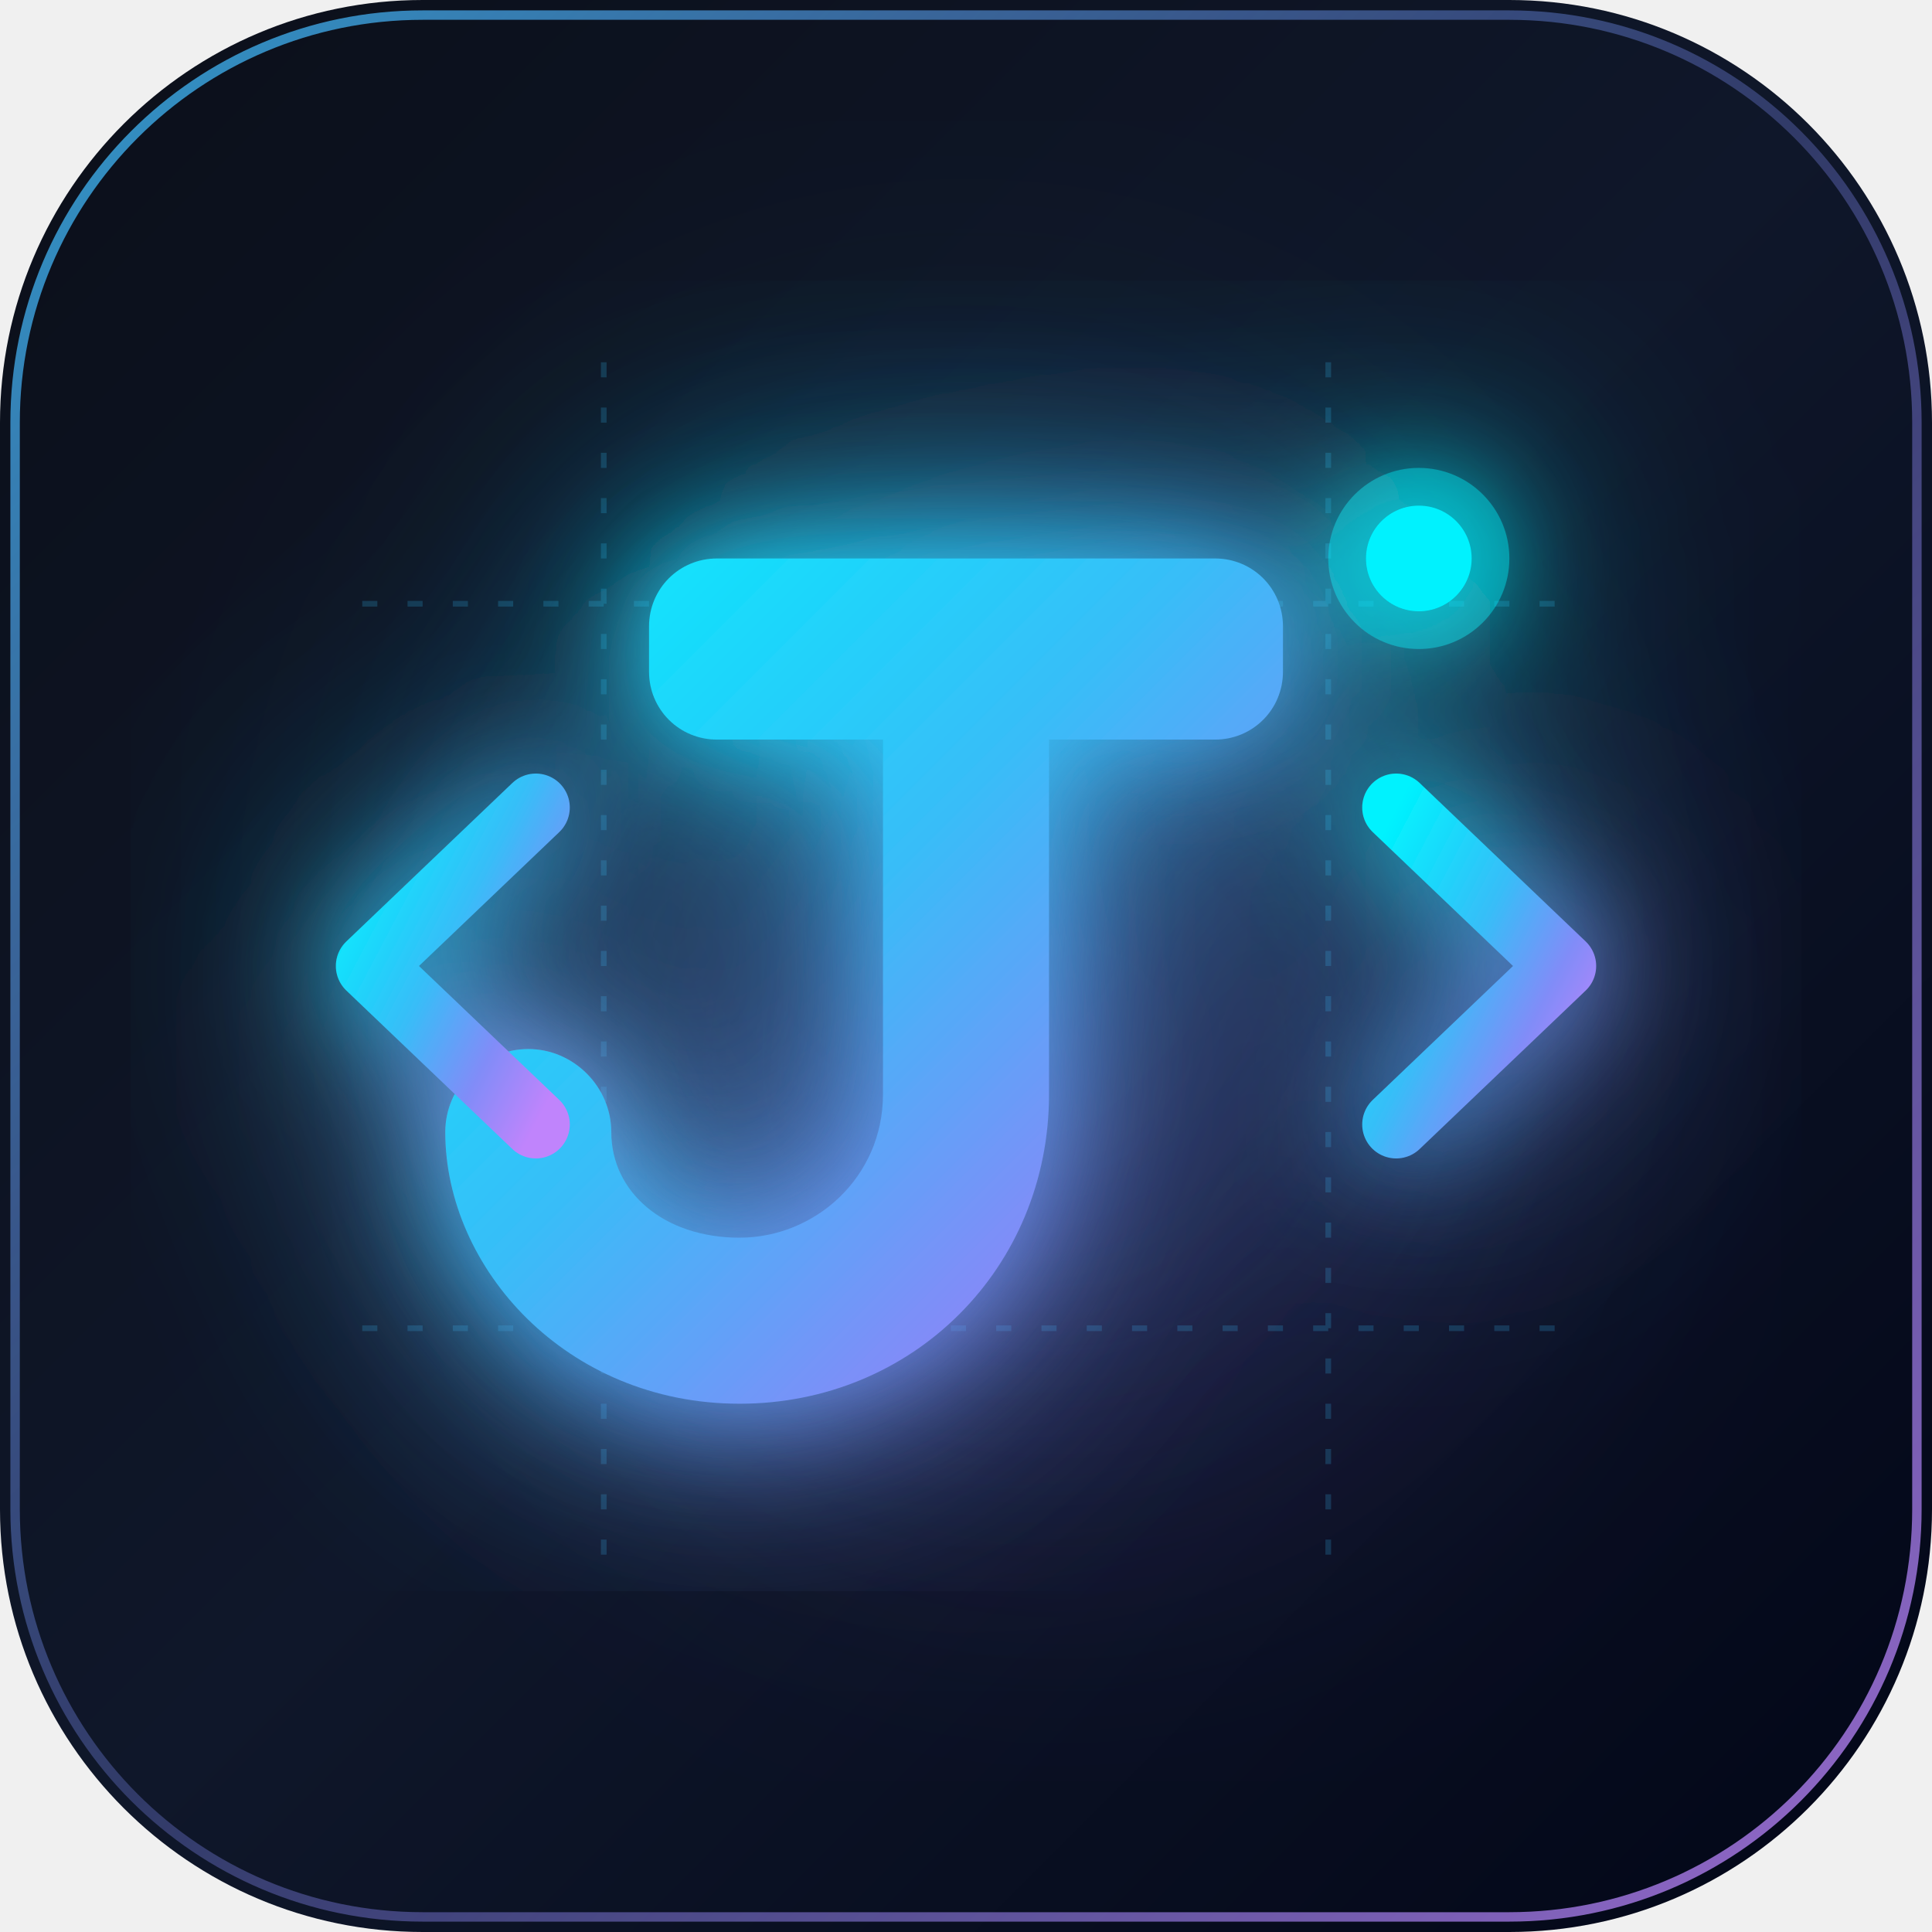
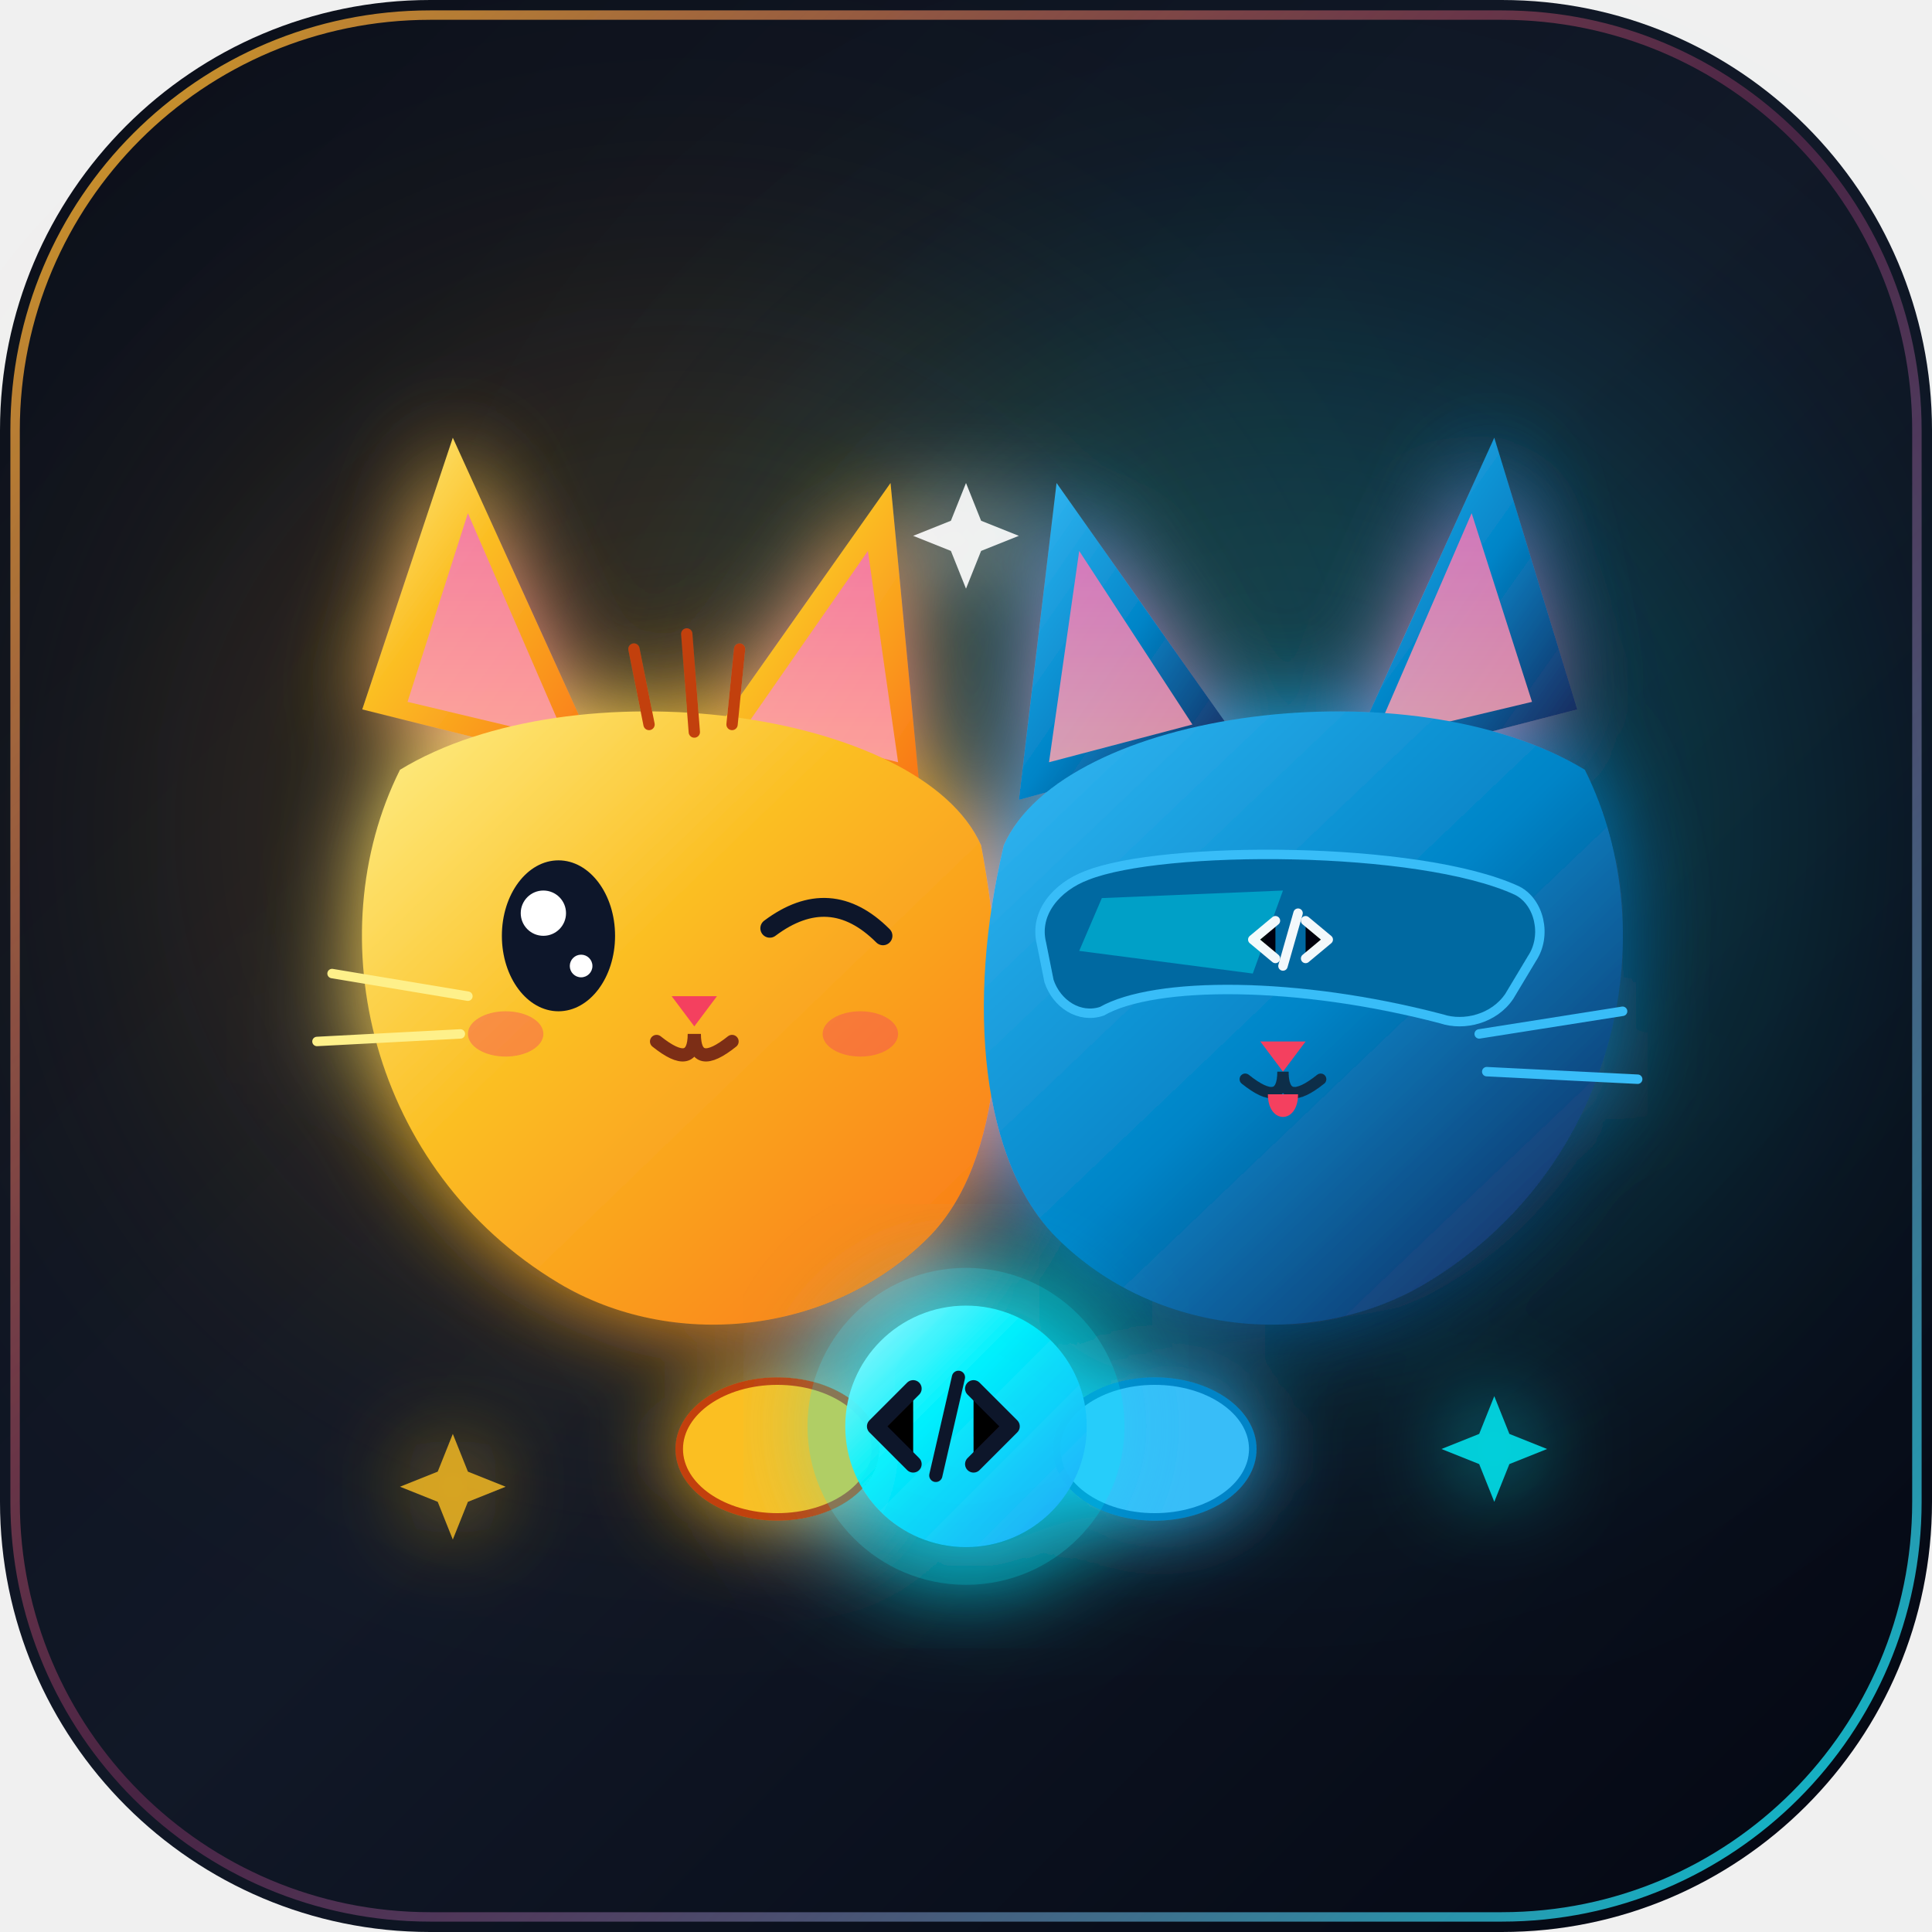
<svg xmlns="http://www.w3.org/2000/svg" viewBox="0 0 512 512" width="100%" height="100%">
  <defs>
-     <linearGradient id="bgGrad" x1="0%" y1="0%" x2="100%" y2="100%">
+     <linearGradient id="catBg" x1="0%" y1="0%" x2="100%" y2="100%">
      <stop offset="0%" stop-color="#0b0f19" />
-       <stop offset="50%" stop-color="#0f172a" />
-       <stop offset="100%" stop-color="#020617" />
+       <stop offset="50%" stop-color="#111827" />
+       <stop offset="100%" stop-color="#030712" />
    </linearGradient>
-     <linearGradient id="borderGrad" x1="0%" y1="0%" x2="100%" y2="100%">
-       <stop offset="0%" stop-color="#38bdf8" stop-opacity="0.8" />
-       <stop offset="50%" stop-color="#818cf8" stop-opacity="0.3" />
-       <stop offset="100%" stop-color="#c084fc" stop-opacity="0.8" />
+     <linearGradient id="catBorder" x1="0%" y1="0%" x2="100%" y2="100%">
+       <stop offset="0%" stop-color="#fbbf24" stop-opacity="0.85" />
+       <stop offset="50%" stop-color="#ec4899" stop-opacity="0.25" />
+       <stop offset="100%" stop-color="#00f2fe" stop-opacity="0.85" />
    </linearGradient>
-     <linearGradient id="brandGrad" x1="0%" y1="0%" x2="100%" y2="100%">
-       <stop offset="0%" stop-color="#00f2fe" />
-       <stop offset="45%" stop-color="#38bdf8" />
-       <stop offset="75%" stop-color="#818cf8" />
-       <stop offset="100%" stop-color="#c084fc" />
+     <linearGradient id="pipiFur" x1="0%" y1="0%" x2="100%" y2="100%">
+       <stop offset="0%" stop-color="#fef08a" />
+       <stop offset="40%" stop-color="#fbbf24" />
+       <stop offset="100%" stop-color="#f97316" />
    </linearGradient>
-     <linearGradient id="accentGrad" x1="0%" y1="100%" x2="100%" y2="0%">
-       <stop offset="0%" stop-color="#3b82f6" />
-       <stop offset="100%" stop-color="#06b6d4" />
+     <linearGradient id="paotuiFur" x1="0%" y1="0%" x2="100%" y2="100%">
+       <stop offset="0%" stop-color="#38bdf8" />
+       <stop offset="50%" stop-color="#0284c7" />
+       <stop offset="100%" stop-color="#1e1b4b" />
    </linearGradient>
-     <filter id="glow" x="-20%" y="-20%" width="140%" height="140%">
-       <feGaussianBlur stdDeviation="16" result="blur1" />
-       <feGaussianBlur stdDeviation="32" result="blur2" />
+     <linearGradient id="earPink" x1="0%" y1="0%" x2="0%" y2="100%">
+       <stop offset="0%" stop-color="#f472b6" />
+       <stop offset="100%" stop-color="#fda4af" />
+     </linearGradient>
+     <linearGradient id="coreGlowGrad" x1="0%" y1="0%" x2="100%" y2="100%">
+       <stop offset="0%" stop-color="#ffffff" />
+       <stop offset="40%" stop-color="#00f2fe" />
+       <stop offset="100%" stop-color="#3b82f6" />
+     </linearGradient>
+     <filter id="catGlow" x="-20%" y="-20%" width="140%" height="140%">
+       <feGaussianBlur stdDeviation="12" result="blur" />
      <feMerge>
-         <feMergeNode in="blur2" />
-         <feMergeNode in="blur1" />
+         <feMergeNode in="blur" />
        <feMergeNode in="SourceGraphic" />
      </feMerge>
    </filter>
-     <filter id="ambientGlow" x="-30%" y="-30%" width="160%" height="160%">
+     <filter id="ambientLight" x="-30%" y="-30%" width="160%" height="160%">
      <feGaussianBlur stdDeviation="48" />
    </filter>
  </defs>
-   <rect width="512" height="512" rx="112" fill="url(#bgGrad)" />
-   <rect width="504" height="504" x="4" y="4" rx="108" fill="none" stroke="url(#borderGrad)" stroke-width="2.5" />
-   <circle cx="256" cy="240" r="130" fill="#38bdf8" opacity="0.12" filter="url(#ambientGlow)" />
-   <circle cx="280" cy="280" r="120" fill="#a855f7" opacity="0.12" filter="url(#ambientGlow)" />
-   <g opacity="0.2" stroke="#38bdf8" stroke-width="1.5" stroke-dasharray="4 8">
-     <line x1="96" y1="160" x2="416" y2="160" />
-     <line x1="96" y1="352" x2="416" y2="352" />
-     <line x1="160" y1="96" x2="160" y2="416" />
-     <line x1="352" y1="96" x2="352" y2="416" />
-   </g>
-   <g filter="url(#glow)">
-     <path d="M190 148 L322 148 C332 148 340 156 340 166 L340 178 C340 188 332 196 322 196 L278 196 L278 290 C278 336 242 372 196 372 C150 372 118 336 118 300 C118 288 128 278 140 278 C152 278 162 288 162 300 C162 316 176 328 196 328 C216 328 234 312 234 290 L234 196 L190 196 C180 196 172 188 172 178 L172 166 C172 156 180 148 190 148 Z" fill="url(#brandGrad)" />
-     <path d="M142 214 L98 256 L142 298" fill="none" stroke="url(#brandGrad)" stroke-width="18" stroke-linecap="round" stroke-linejoin="round" />
-     <path d="M370 214 L414 256 L370 298" fill="none" stroke="url(#brandGrad)" stroke-width="18" stroke-linecap="round" stroke-linejoin="round" />
-     <circle cx="376" cy="148" r="14" fill="#00f2fe" />
-     <circle cx="376" cy="148" r="24" fill="#00f2fe" opacity="0.4" />
+   <rect width="512" height="512" rx="114" fill="url(#catBg)" />
+   <rect width="504" height="504" x="4" y="4" rx="110" fill="none" stroke="url(#catBorder)" stroke-width="2.5" />
+   <circle cx="180" cy="220" r="140" fill="#f59e0b" opacity="0.16" filter="url(#ambientLight)" />
+   <circle cx="340" cy="220" r="140" fill="#00f2fe" opacity="0.18" filter="url(#ambientLight)" />
+   <g filter="url(#catGlow)">
+     <g id="pipi">
+       <polygon points="120,116 160,204 96,188" fill="url(#pipiFur)" />
+       <polygon points="124,136 150,196 108,186" fill="url(#earPink)" opacity="0.85" />
+       <polygon points="236,128 244,212 188,196" fill="url(#pipiFur)" />
+       <polygon points="230,146 238,202 198,192" fill="url(#earPink)" opacity="0.85" />
+       <path d="M106,204 C84,248 98,310 148,340 C178,358 220,354 246,328 C266,308 268,266 260,224 C244,188 152,176 106,204 Z" fill="url(#pipiFur)" />
+       <path d="M168,172 L172,192 M182,168 L184,194 M196,172 L194,192" stroke="#c2410c" stroke-width="3" stroke-linecap="round" />
+       <ellipse cx="148" cy="248" rx="15" ry="20" fill="#0f172a" />
+       <circle cx="144" cy="242" r="6" fill="#ffffff" />
+       <circle cx="154" cy="256" r="3" fill="#ffffff" />
+       <path d="M204,246 Q220,234 234,248" fill="none" stroke="#0f172a" stroke-width="5" stroke-linecap="round" />
+       <polygon points="184,272 178,264 190,264" fill="#f43f5e" />
+       <path d="M174,276 Q184,284 184,274 Q184,284 194,276" fill="none" stroke="#7c2d12" stroke-width="3.5" stroke-linecap="round" />
+       <ellipse cx="134" cy="274" rx="10" ry="6" fill="#f43f5e" opacity="0.4" />
+       <ellipse cx="228" cy="274" rx="10" ry="6" fill="#f43f5e" opacity="0.4" />
+       <line x1="124" y1="264" x2="88" y2="258" stroke="#fef08a" stroke-width="2.5" stroke-linecap="round" />
+       <line x1="122" y1="274" x2="84" y2="276" stroke-width="2.5" stroke-linecap="round" stroke="#fef08a" />
+     </g>
+     <g id="paotui">
+       <polygon points="280,128 328,196 270,212" fill="url(#paotuiFur)" />
+       <polygon points="286,146 316,192 278,202" fill="url(#earPink)" opacity="0.85" />
+       <polygon points="396,116 418,188 356,204" fill="url(#paotuiFur)" />
+       <polygon points="390,136 406,186 364,196" fill="url(#earPink)" opacity="0.85" />
+       <path d="M266,224 C256,266 260,308 280,328 C306,354 348,358 378,340 C428,310 442,248 420,204 C374,176 282,188 266,224 Z" fill="url(#paotuiFur)" />
+       <path d="M288,232 C308,224 376,224 402,236 C408,239 410,248 406,254 L400,264 C396,270 388,272 382,270 C344,260 306,260 292,268 C286,270 280,266 278,260 L276,250 C274,242 280,235 288,232 Z" fill="#0369a1" stroke="#38bdf8" stroke-width="2.5" />
+       <path d="M292,238 L340,236 L332,258 L286,252 Z" fill="#00f2fe" opacity="0.4" />
+       <g stroke="#ffffff" stroke-width="2.5" stroke-linecap="round" stroke-linejoin="round" opacity="0.95">
+         <path d="M338,244 L332,249 L338,254" />
+         <line x1="344" y1="242" x2="340" y2="256" />
+         <path d="M346,244 L352,249 L346,254" />
+       </g>
+       <polygon points="340,284 334,276 346,276" fill="#f43f5e" />
+       <path d="M330,286 Q340,294 340,284 Q340,294 350,286" fill="none" stroke="#082f49" stroke-width="3" stroke-linecap="round" />
+       <path d="M336,290 C336,298 344,298 344,290 Z" fill="#f43f5e" />
+       <line x1="392" y1="274" x2="430" y2="268" stroke="#38bdf8" stroke-width="2.5" stroke-linecap="round" />
+       <line x1="394" y1="284" x2="434" y2="286" stroke-width="2.5" stroke-linecap="round" stroke="#38bdf8" />
+     </g>
+     <g id="interaction">
+       <ellipse cx="206" cy="384" rx="26" ry="18" fill="#fbbf24" stroke="#c2410c" stroke-width="2" />
+       <ellipse cx="306" cy="384" rx="26" ry="18" fill="#38bdf8" stroke="#0284c7" stroke-width="2" />
+       <circle cx="256" cy="378" r="32" fill="url(#coreGlowGrad)" opacity="0.95" />
+       <circle cx="256" cy="378" r="42" fill="#00f2fe" opacity="0.3" filter="url(#catGlow)" />
+       <g stroke="#0f172a" stroke-width="4.5" stroke-linecap="round" stroke-linejoin="round">
+         <path d="M242,368 L232,378 L242,388" />
+         <line x1="254" y1="365" x2="248" y2="391" stroke-width="3.5" />
+         <path d="M258,368 L268,378 L258,388" />
+       </g>
+       <polygon points="120,380 124,390 134,394 124,398 120,408 116,398 106,394 116,390" fill="#fbbf24" opacity="0.8" />
+       <polygon points="396,370 400,380 410,384 400,388 396,398 392,388 382,384 392,380" fill="#00f2fe" opacity="0.8" />
+       <polygon points="256,128 260,138 270,142 260,146 256,156 252,146 242,142 252,138" fill="#ffffff" opacity="0.9" />
+     </g>
  </g>
</svg>
